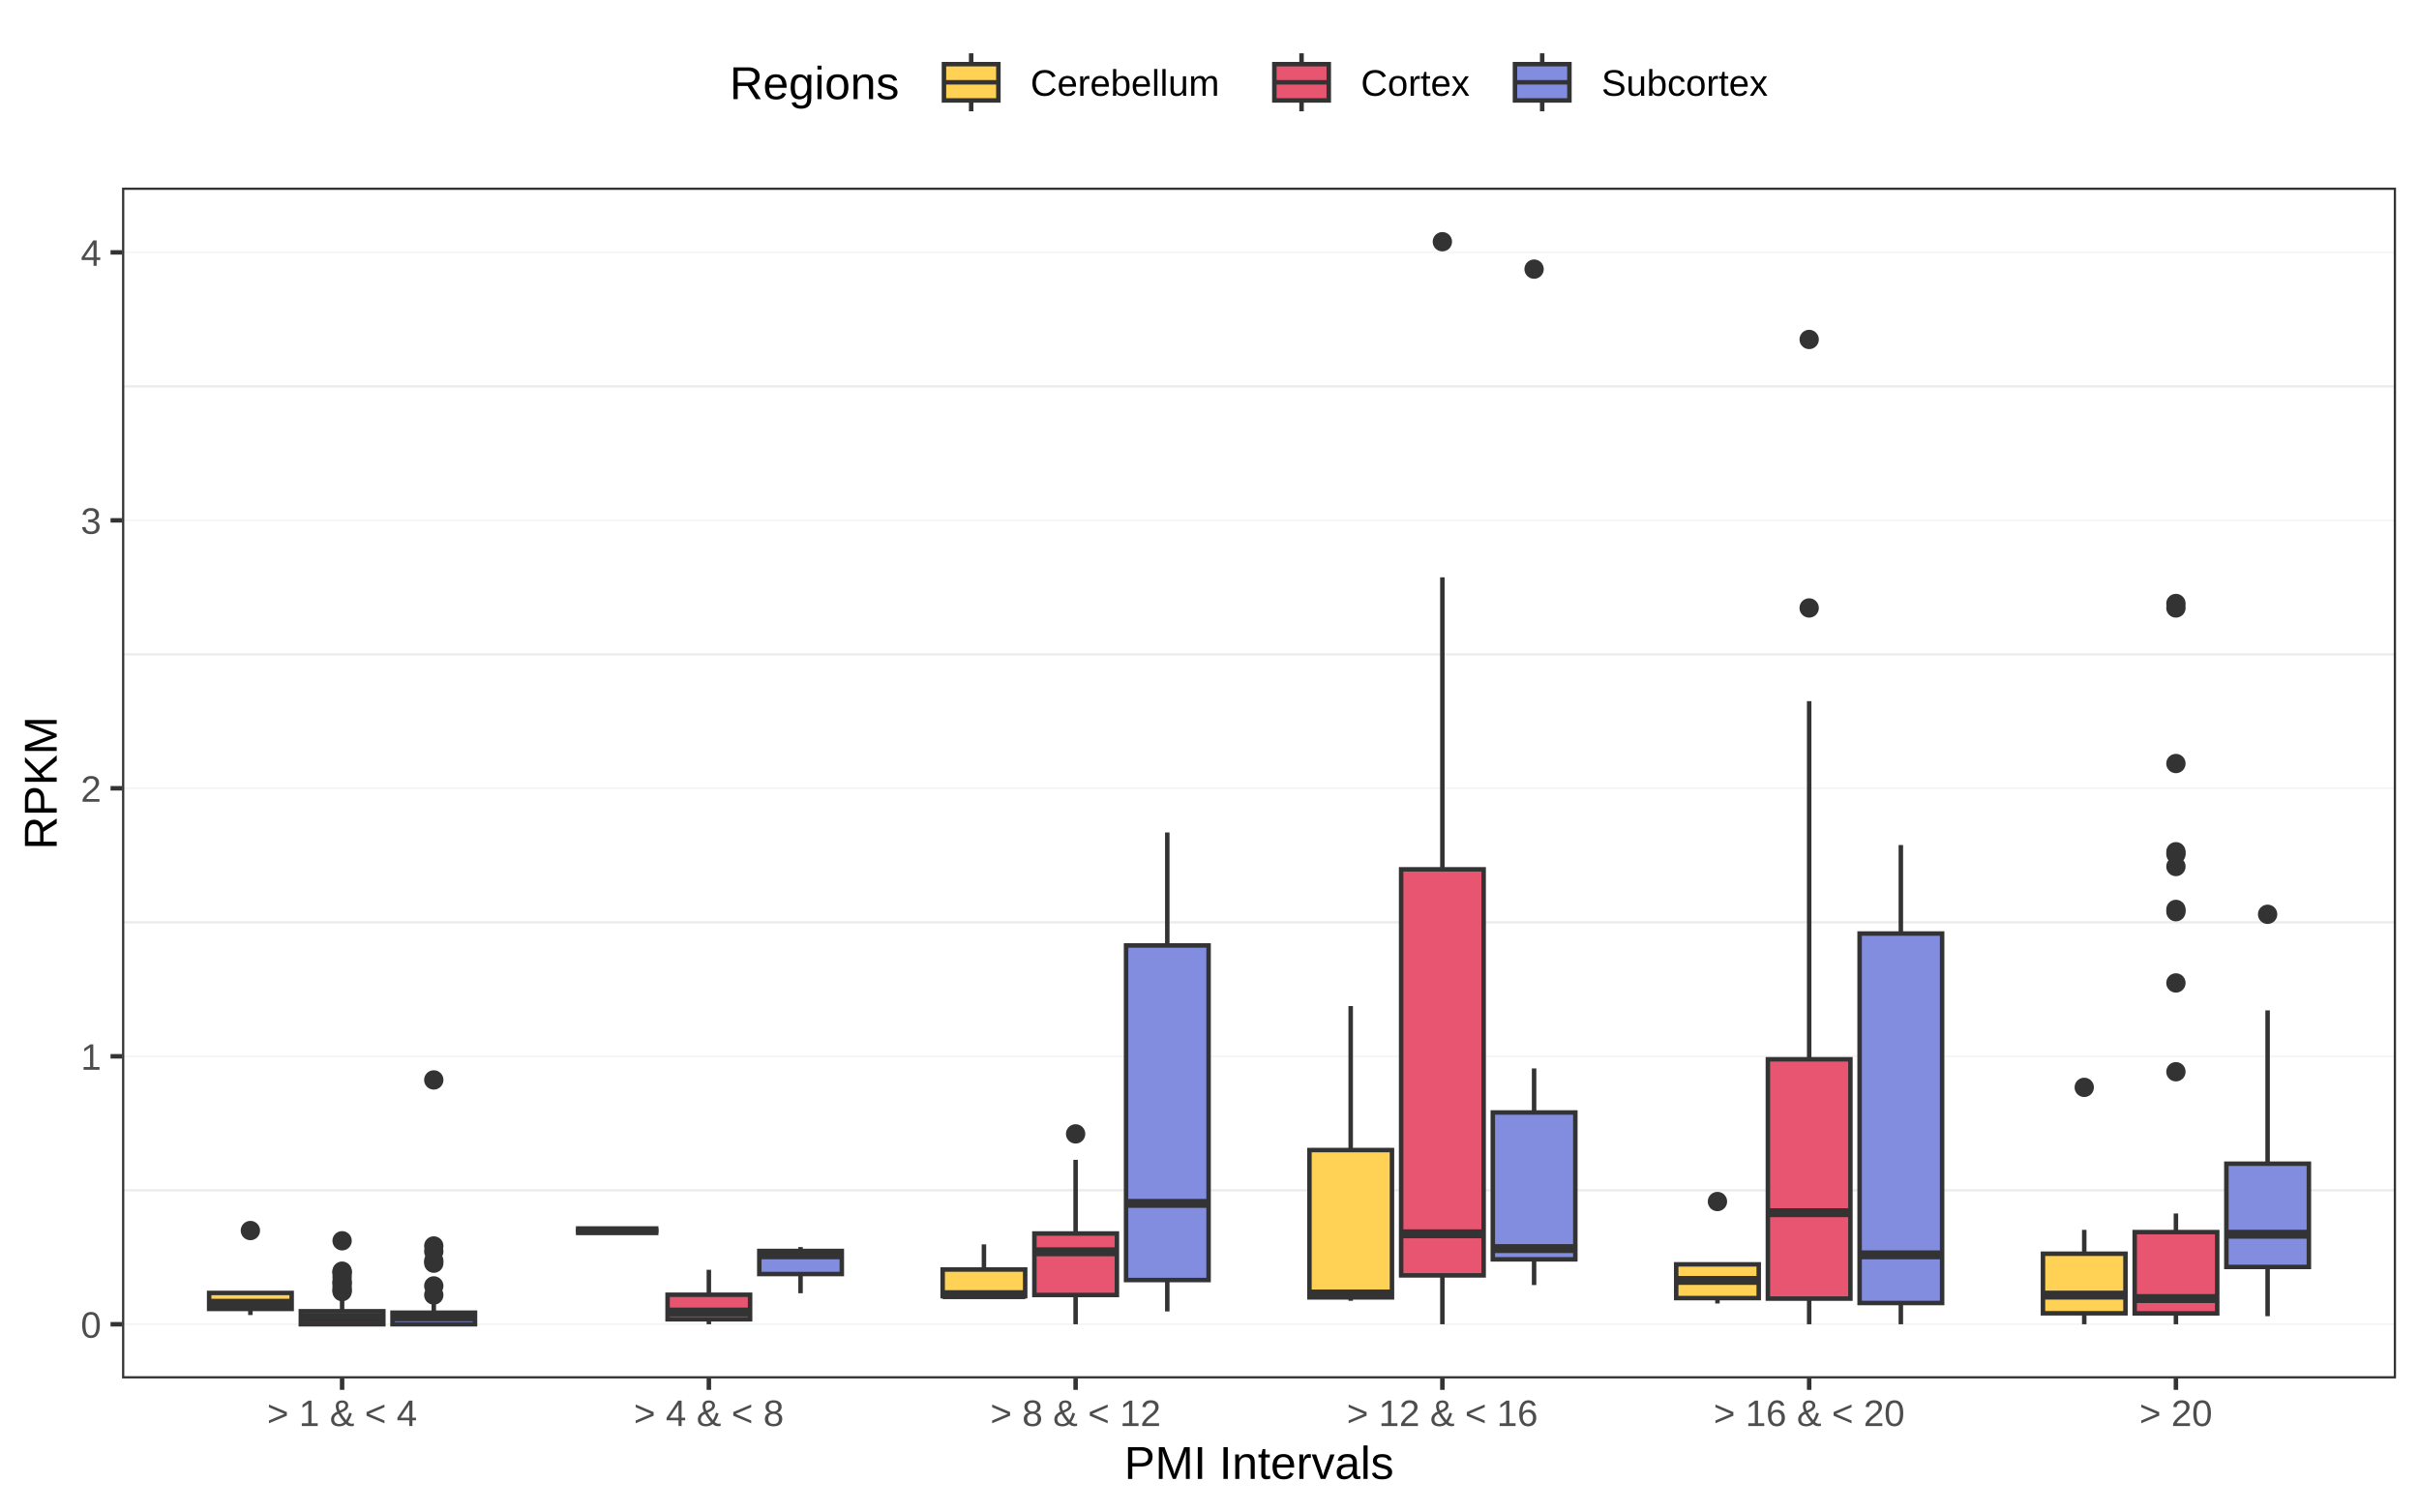
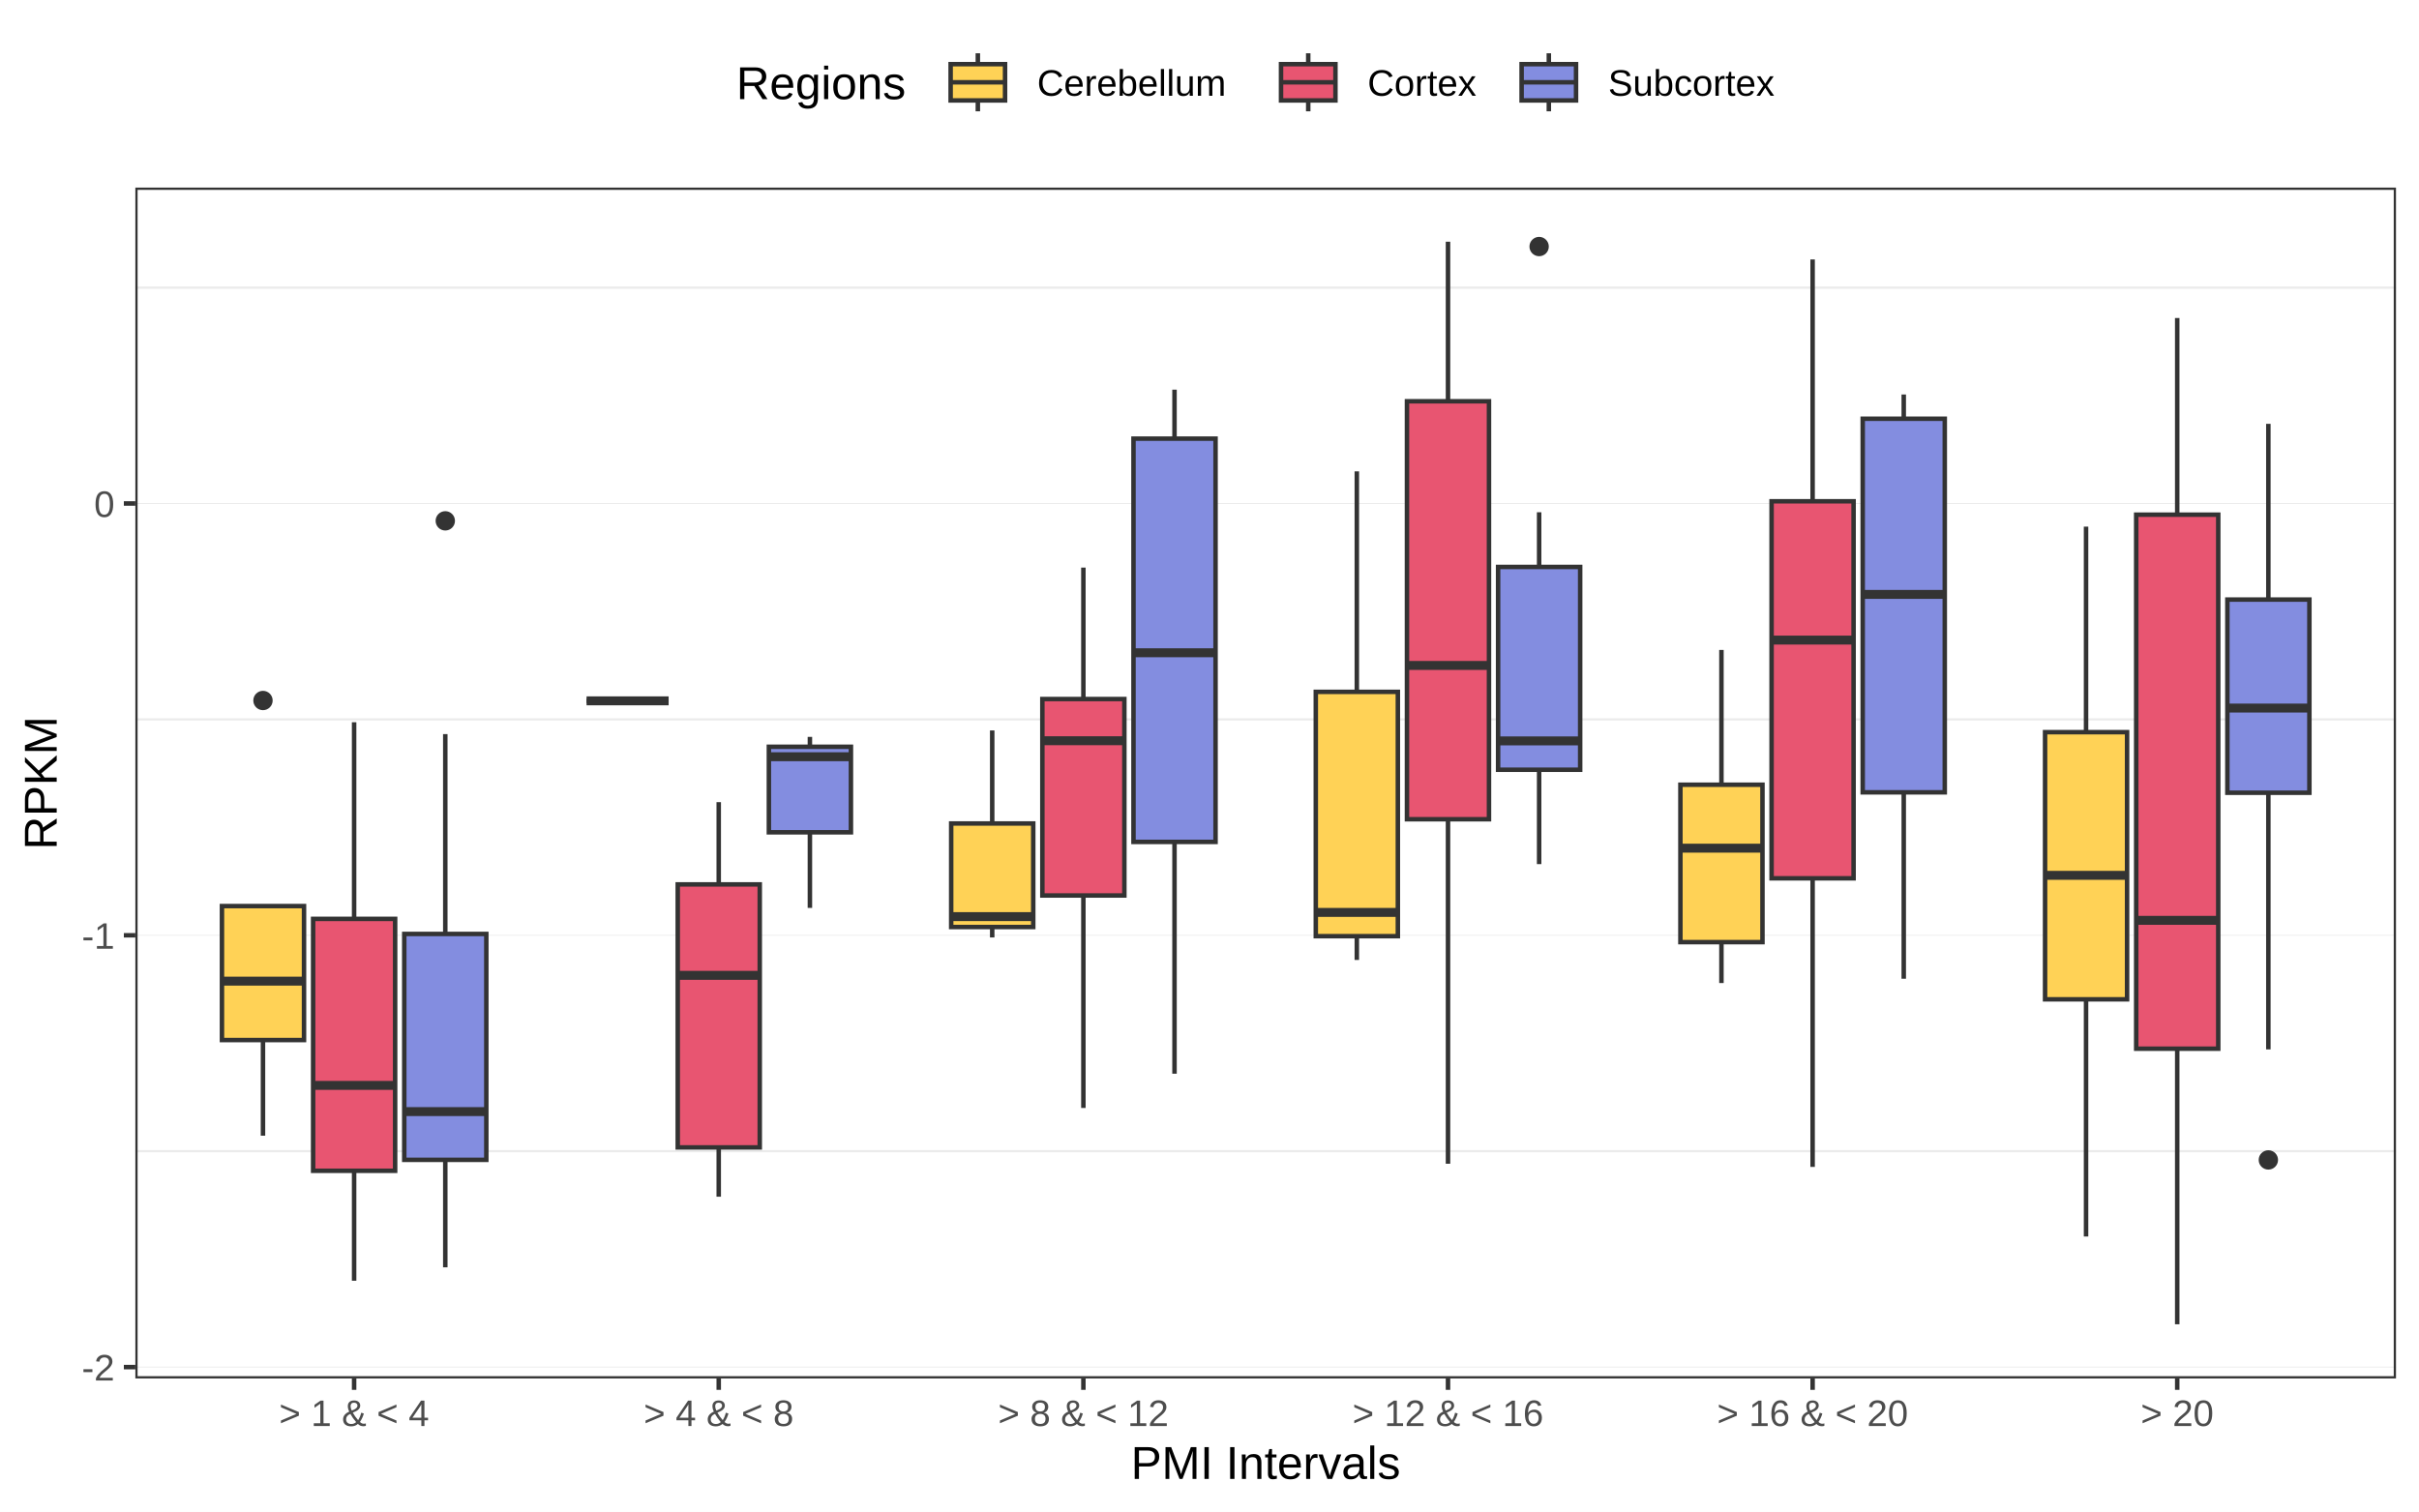
<svg xmlns="http://www.w3.org/2000/svg" class="svglite" width="576.00pt" height="360.00pt" viewBox="0 0 576.00 360.00">
  <defs>
    <style type="text/css">
    .svglite line, .svglite polyline, .svglite polygon, .svglite path, .svglite rect, .svglite circle {
      fill: none;
      stroke: #000000;
      stroke-linecap: round;
      stroke-linejoin: round;
      stroke-miterlimit: 10.00;
    }
    .svglite text {
      white-space: pre;
    }
  </style>
  </defs>
  <rect width="100%" height="100%" style="stroke: none; fill: #FFFFFF;" />
  <defs>
    <clipPath id="cpMC4wMHw1NzYuMDB8MC4wMHwzNjAuMDA=">
      <rect x="0.00" y="0.00" width="576.00" height="360.00" />
    </clipPath>
  </defs>
  <g clip-path="url(#cpMC4wMHw1NzYuMDB8MC4wMHwzNjAuMDA=)">
    <rect x="0.00" y="0.00" width="576.00" height="360.00" style="stroke-width: 1.07; stroke: #FFFFFF; fill: #FFFFFF;" />
  </g>
  <defs>
-     <clipPath id="cpMjkuMDZ8NTcwLjUyfDQ0LjY4fDMyOC4yOQ==">
-       <rect x="29.06" y="44.68" width="541.47" height="283.62" />
+     <clipPath id="cpMzIuMjN8NTcwLjUyfDQ0LjY4fDMyOC4yOQ==">
+       <rect x="32.23" y="44.68" width="538.29" height="283.62" />
    </clipPath>
  </defs>
-   <g clip-path="url(#cpMjkuMDZ8NTcwLjUyfDQ0LjY4fDMyOC4yOQ==)">
-     <rect x="29.06" y="44.68" width="541.47" height="283.62" style="stroke-width: 1.07; stroke: none; fill: #FFFFFF;" />
-     <polyline points="29.06,283.49 570.52,283.49 " style="stroke-width: 0.53; stroke: #EBEBEB; stroke-linecap: butt;" />
-     <polyline points="29.06,219.67 570.52,219.67 " style="stroke-width: 0.53; stroke: #EBEBEB; stroke-linecap: butt;" />
-     <polyline points="29.06,155.84 570.52,155.84 " style="stroke-width: 0.53; stroke: #EBEBEB; stroke-linecap: butt;" />
-     <polyline points="29.06,92.02 570.52,92.02 " style="stroke-width: 0.53; stroke: #EBEBEB; stroke-linecap: butt;" />
-     <polyline points="29.06,315.40 570.52,315.40 " style="stroke-width: 0.21; stroke: #EBEBEB; stroke-linecap: butt;" />
-     <polyline points="29.06,251.58 570.52,251.58 " style="stroke-width: 0.21; stroke: #EBEBEB; stroke-linecap: butt;" />
-     <polyline points="29.06,187.75 570.52,187.75 " style="stroke-width: 0.21; stroke: #EBEBEB; stroke-linecap: butt;" />
-     <polyline points="29.06,123.93 570.52,123.93 " style="stroke-width: 0.21; stroke: #EBEBEB; stroke-linecap: butt;" />
-     <polyline points="29.06,60.11 570.52,60.11 " style="stroke-width: 0.21; stroke: #EBEBEB; stroke-linecap: butt;" />
-     <circle cx="59.62" cy="293.08" r="1.95" style="stroke-width: 0.71; stroke: #333333; fill: #333333;" />
-     <line x1="59.62" y1="307.94" x2="59.62" y2="307.94" style="stroke-width: 1.07; stroke: #333333; stroke-linecap: butt;" />
-     <line x1="59.62" y1="311.75" x2="59.62" y2="313.21" style="stroke-width: 1.07; stroke: #333333; stroke-linecap: butt;" />
-     <polygon points="49.80,307.94 49.80,311.75 69.45,311.75 69.45,307.94 49.80,307.94 " style="stroke-width: 1.07; stroke: #333333; stroke-linecap: butt; stroke-linejoin: miter; fill: #FFD256;" />
-     <line x1="49.80" y1="310.40" x2="69.45" y2="310.40" style="stroke-width: 2.13; stroke: #333333; stroke-linecap: butt; stroke-linejoin: miter;" />
-     <circle cx="81.46" cy="304.22" r="1.95" style="stroke-width: 0.71; stroke: #333333; fill: #333333;" />
-     <circle cx="81.46" cy="303.34" r="1.95" style="stroke-width: 0.71; stroke: #333333; fill: #333333;" />
-     <circle cx="81.46" cy="305.30" r="1.95" style="stroke-width: 0.71; stroke: #333333; fill: #333333;" />
-     <circle cx="81.46" cy="295.52" r="1.95" style="stroke-width: 0.71; stroke: #333333; fill: #333333;" />
-     <circle cx="81.46" cy="306.84" r="1.95" style="stroke-width: 0.71; stroke: #333333; fill: #333333;" />
-     <circle cx="81.46" cy="307.35" r="1.95" style="stroke-width: 0.71; stroke: #333333; fill: #333333;" />
-     <circle cx="81.46" cy="302.91" r="1.95" style="stroke-width: 0.71; stroke: #333333; fill: #333333;" />
-     <circle cx="81.46" cy="305.42" r="1.95" style="stroke-width: 0.71; stroke: #333333; fill: #333333;" />
-     <circle cx="81.46" cy="307.63" r="1.95" style="stroke-width: 0.71; stroke: #333333; fill: #333333;" />
-     <circle cx="81.46" cy="306.06" r="1.95" style="stroke-width: 0.71; stroke: #333333; fill: #333333;" />
-     <circle cx="81.46" cy="302.76" r="1.95" style="stroke-width: 0.71; stroke: #333333; fill: #333333;" />
-     <line x1="81.46" y1="312.30" x2="81.46" y2="307.88" style="stroke-width: 1.07; stroke: #333333; stroke-linecap: butt;" />
-     <line x1="81.46" y1="315.40" x2="81.46" y2="315.40" style="stroke-width: 1.07; stroke: #333333; stroke-linecap: butt;" />
-     <polygon points="71.63,312.30 71.63,315.40 91.28,315.40 91.28,312.30 71.63,312.30 " style="stroke-width: 1.07; stroke: #333333; stroke-linecap: butt; stroke-linejoin: miter; fill: #E85571;" />
-     <line x1="71.63" y1="313.87" x2="91.28" y2="313.87" style="stroke-width: 2.13; stroke: #333333; stroke-linecap: butt; stroke-linejoin: miter;" />
-     <circle cx="103.29" cy="300.85" r="1.95" style="stroke-width: 0.71; stroke: #333333; fill: #333333;" />
-     <circle cx="103.29" cy="257.21" r="1.95" style="stroke-width: 0.71; stroke: #333333; fill: #333333;" />
-     <circle cx="103.29" cy="308.44" r="1.95" style="stroke-width: 0.71; stroke: #333333; fill: #333333;" />
-     <circle cx="103.29" cy="298.06" r="1.95" style="stroke-width: 0.71; stroke: #333333; fill: #333333;" />
-     <circle cx="103.29" cy="296.75" r="1.95" style="stroke-width: 0.71; stroke: #333333; fill: #333333;" />
-     <circle cx="103.29" cy="306.27" r="1.95" style="stroke-width: 0.71; stroke: #333333; fill: #333333;" />
-     <circle cx="103.29" cy="300.28" r="1.95" style="stroke-width: 0.71; stroke: #333333; fill: #333333;" />
-     <line x1="103.29" y1="312.64" x2="103.29" y2="309.15" style="stroke-width: 1.07; stroke: #333333; stroke-linecap: butt;" />
-     <line x1="103.29" y1="315.40" x2="103.29" y2="315.40" style="stroke-width: 1.07; stroke: #333333; stroke-linecap: butt;" />
-     <polygon points="93.46,312.64 93.46,315.40 113.11,315.40 113.11,312.64 93.46,312.64 " style="stroke-width: 1.07; stroke: #333333; stroke-linecap: butt; stroke-linejoin: miter; fill: #838DE0;" />
-     <line x1="93.46" y1="313.63" x2="113.11" y2="313.63" style="stroke-width: 2.13; stroke: #333333; stroke-linecap: butt; stroke-linejoin: miter;" />
-     <line x1="146.96" y1="293.12" x2="146.96" y2="293.12" style="stroke-width: 1.07; stroke: #333333; stroke-linecap: butt;" />
-     <line x1="146.96" y1="293.12" x2="146.96" y2="293.12" style="stroke-width: 1.07; stroke: #333333; stroke-linecap: butt;" />
-     <polygon points="137.13,293.12 137.13,293.12 156.78,293.12 156.78,293.12 137.13,293.12 " style="stroke-width: 1.07; stroke: #333333; stroke-linecap: butt; stroke-linejoin: miter; fill: #FFD256;" />
-     <line x1="137.13" y1="293.12" x2="156.78" y2="293.12" style="stroke-width: 2.13; stroke: #333333; stroke-linecap: butt; stroke-linejoin: miter;" />
-     <line x1="168.79" y1="308.37" x2="168.79" y2="302.42" style="stroke-width: 1.07; stroke: #333333; stroke-linecap: butt;" />
-     <line x1="168.79" y1="314.22" x2="168.79" y2="315.40" style="stroke-width: 1.07; stroke: #333333; stroke-linecap: butt;" />
-     <polygon points="158.96,308.37 158.96,314.22 178.61,314.22 178.61,308.37 158.96,308.37 " style="stroke-width: 1.07; stroke: #333333; stroke-linecap: butt; stroke-linejoin: miter; fill: #E85571;" />
-     <line x1="158.96" y1="312.49" x2="178.61" y2="312.49" style="stroke-width: 2.13; stroke: #333333; stroke-linecap: butt; stroke-linejoin: miter;" />
-     <line x1="190.62" y1="297.94" x2="190.62" y2="297.02" style="stroke-width: 1.07; stroke: #333333; stroke-linecap: butt;" />
-     <line x1="190.62" y1="303.44" x2="190.62" y2="308.02" style="stroke-width: 1.07; stroke: #333333; stroke-linecap: butt;" />
-     <polygon points="180.80,297.94 180.80,303.44 200.45,303.44 200.45,297.94 180.80,297.94 " style="stroke-width: 1.07; stroke: #333333; stroke-linecap: butt; stroke-linejoin: miter; fill: #838DE0;" />
-     <line x1="180.80" y1="298.86" x2="200.45" y2="298.86" style="stroke-width: 2.13; stroke: #333333; stroke-linecap: butt; stroke-linejoin: miter;" />
-     <line x1="234.29" y1="302.36" x2="234.29" y2="296.37" style="stroke-width: 1.07; stroke: #333333; stroke-linecap: butt;" />
-     <line x1="234.29" y1="308.72" x2="234.29" y2="309.09" style="stroke-width: 1.07; stroke: #333333; stroke-linecap: butt;" />
-     <polygon points="224.46,302.36 224.46,308.72 244.11,308.72 244.11,302.36 224.46,302.36 " style="stroke-width: 1.07; stroke: #333333; stroke-linecap: butt; stroke-linejoin: miter; fill: #FFD256;" />
-     <line x1="224.46" y1="308.35" x2="244.11" y2="308.35" style="stroke-width: 2.13; stroke: #333333; stroke-linecap: butt; stroke-linejoin: miter;" />
-     <circle cx="256.12" cy="270.06" r="1.95" style="stroke-width: 0.71; stroke: #333333; fill: #333333;" />
-     <line x1="256.12" y1="293.78" x2="256.12" y2="276.23" style="stroke-width: 1.07; stroke: #333333; stroke-linecap: butt;" />
-     <line x1="256.12" y1="308.43" x2="256.12" y2="315.40" style="stroke-width: 1.07; stroke: #333333; stroke-linecap: butt;" />
-     <polygon points="246.30,293.78 246.30,308.43 265.95,308.43 265.95,293.78 246.30,293.78 " style="stroke-width: 1.07; stroke: #333333; stroke-linecap: butt; stroke-linejoin: miter; fill: #E85571;" />
-     <line x1="246.30" y1="298.14" x2="265.95" y2="298.14" style="stroke-width: 2.13; stroke: #333333; stroke-linecap: butt; stroke-linejoin: miter;" />
-     <line x1="277.95" y1="225.18" x2="277.95" y2="198.26" style="stroke-width: 1.07; stroke: #333333; stroke-linecap: butt;" />
-     <line x1="277.95" y1="304.87" x2="277.95" y2="312.35" style="stroke-width: 1.07; stroke: #333333; stroke-linecap: butt;" />
-     <polygon points="268.13,225.18 268.13,304.87 287.78,304.87 287.78,225.18 268.13,225.18 " style="stroke-width: 1.07; stroke: #333333; stroke-linecap: butt; stroke-linejoin: miter; fill: #838DE0;" />
-     <line x1="268.13" y1="286.61" x2="287.78" y2="286.61" style="stroke-width: 2.13; stroke: #333333; stroke-linecap: butt; stroke-linejoin: miter;" />
-     <line x1="321.62" y1="273.91" x2="321.62" y2="239.62" style="stroke-width: 1.07; stroke: #333333; stroke-linecap: butt;" />
-     <line x1="321.62" y1="309.00" x2="321.62" y2="309.81" style="stroke-width: 1.07; stroke: #333333; stroke-linecap: butt;" />
-     <polygon points="311.80,273.91 311.80,309.00 331.45,309.00 331.45,273.91 311.80,273.91 " style="stroke-width: 1.07; stroke: #333333; stroke-linecap: butt; stroke-linejoin: miter; fill: #FFD256;" />
-     <line x1="311.80" y1="308.19" x2="331.45" y2="308.19" style="stroke-width: 2.13; stroke: #333333; stroke-linecap: butt; stroke-linejoin: miter;" />
-     <circle cx="343.45" cy="57.57" r="1.95" style="stroke-width: 0.71; stroke: #333333; fill: #333333;" />
-     <line x1="343.45" y1="207.05" x2="343.45" y2="137.51" style="stroke-width: 1.07; stroke: #333333; stroke-linecap: butt;" />
-     <line x1="343.45" y1="303.76" x2="343.45" y2="315.40" style="stroke-width: 1.07; stroke: #333333; stroke-linecap: butt;" />
-     <polygon points="333.63,207.05 333.63,303.76 353.28,303.76 353.28,207.05 333.63,207.05 " style="stroke-width: 1.07; stroke: #333333; stroke-linecap: butt; stroke-linejoin: miter; fill: #E85571;" />
-     <line x1="333.63" y1="293.86" x2="353.28" y2="293.86" style="stroke-width: 2.13; stroke: #333333; stroke-linecap: butt; stroke-linejoin: miter;" />
-     <circle cx="365.29" cy="64.10" r="1.95" style="stroke-width: 0.71; stroke: #333333; fill: #333333;" />
-     <line x1="365.29" y1="264.96" x2="365.29" y2="254.47" style="stroke-width: 1.07; stroke: #333333; stroke-linecap: butt;" />
-     <line x1="365.29" y1="299.94" x2="365.29" y2="306.07" style="stroke-width: 1.07; stroke: #333333; stroke-linecap: butt;" />
-     <polygon points="355.46,264.96 355.46,299.94 375.11,299.94 375.11,264.96 355.46,264.96 " style="stroke-width: 1.07; stroke: #333333; stroke-linecap: butt; stroke-linejoin: miter; fill: #838DE0;" />
-     <line x1="355.46" y1="297.38" x2="375.11" y2="297.38" style="stroke-width: 2.13; stroke: #333333; stroke-linecap: butt; stroke-linejoin: miter;" />
-     <circle cx="408.95" cy="286.17" r="1.95" style="stroke-width: 0.71; stroke: #333333; fill: #333333;" />
-     <line x1="408.95" y1="301.13" x2="408.95" y2="300.67" style="stroke-width: 1.07; stroke: #333333; stroke-linecap: butt;" />
-     <line x1="408.95" y1="309.17" x2="408.95" y2="310.46" style="stroke-width: 1.07; stroke: #333333; stroke-linecap: butt;" />
-     <polygon points="399.13,301.13 399.13,309.17 418.78,309.17 418.78,301.13 399.13,301.13 " style="stroke-width: 1.07; stroke: #333333; stroke-linecap: butt; stroke-linejoin: miter; fill: #FFD256;" />
-     <line x1="399.13" y1="304.96" x2="418.78" y2="304.96" style="stroke-width: 2.13; stroke: #333333; stroke-linecap: butt; stroke-linejoin: miter;" />
-     <circle cx="430.79" cy="80.85" r="1.95" style="stroke-width: 0.71; stroke: #333333; fill: #333333;" />
-     <circle cx="430.79" cy="144.80" r="1.95" style="stroke-width: 0.71; stroke: #333333; fill: #333333;" />
-     <line x1="430.79" y1="252.29" x2="430.79" y2="167.00" style="stroke-width: 1.07; stroke: #333333; stroke-linecap: butt;" />
-     <line x1="430.79" y1="309.29" x2="430.79" y2="315.40" style="stroke-width: 1.07; stroke: #333333; stroke-linecap: butt;" />
-     <polygon points="420.96,252.29 420.96,309.29 440.61,309.29 440.61,252.29 420.96,252.29 " style="stroke-width: 1.07; stroke: #333333; stroke-linecap: butt; stroke-linejoin: miter; fill: #E85571;" />
-     <line x1="420.96" y1="288.83" x2="440.61" y2="288.83" style="stroke-width: 2.13; stroke: #333333; stroke-linecap: butt; stroke-linejoin: miter;" />
-     <line x1="452.62" y1="222.34" x2="452.62" y2="201.26" style="stroke-width: 1.07; stroke: #333333; stroke-linecap: butt;" />
-     <line x1="452.62" y1="310.34" x2="452.62" y2="315.40" style="stroke-width: 1.07; stroke: #333333; stroke-linecap: butt;" />
-     <polygon points="442.80,222.34 442.80,310.34 462.45,310.34 462.45,222.34 442.80,222.34 " style="stroke-width: 1.07; stroke: #333333; stroke-linecap: butt; stroke-linejoin: miter; fill: #838DE0;" />
-     <line x1="442.80" y1="298.87" x2="462.45" y2="298.87" style="stroke-width: 2.13; stroke: #333333; stroke-linecap: butt; stroke-linejoin: miter;" />
-     <circle cx="496.29" cy="258.98" r="1.95" style="stroke-width: 0.71; stroke: #333333; fill: #333333;" />
-     <line x1="496.29" y1="298.60" x2="496.29" y2="292.92" style="stroke-width: 1.07; stroke: #333333; stroke-linecap: butt;" />
-     <line x1="496.29" y1="312.79" x2="496.29" y2="315.40" style="stroke-width: 1.07; stroke: #333333; stroke-linecap: butt;" />
-     <polygon points="486.46,298.60 486.46,312.79 506.11,312.79 506.11,298.60 486.46,298.60 " style="stroke-width: 1.07; stroke: #333333; stroke-linecap: butt; stroke-linejoin: miter; fill: #FFD256;" />
-     <line x1="486.46" y1="308.46" x2="506.11" y2="308.46" style="stroke-width: 2.13; stroke: #333333; stroke-linecap: butt; stroke-linejoin: miter;" />
-     <circle cx="518.12" cy="144.80" r="1.95" style="stroke-width: 0.71; stroke: #333333; fill: #333333;" />
-     <circle cx="518.12" cy="181.85" r="1.95" style="stroke-width: 0.71; stroke: #333333; fill: #333333;" />
-     <circle cx="518.12" cy="143.74" r="1.95" style="stroke-width: 0.71; stroke: #333333; fill: #333333;" />
-     <circle cx="518.12" cy="216.60" r="1.95" style="stroke-width: 0.71; stroke: #333333; fill: #333333;" />
-     <circle cx="518.12" cy="203.43" r="1.95" style="stroke-width: 0.71; stroke: #333333; fill: #333333;" />
-     <circle cx="518.12" cy="217.14" r="1.95" style="stroke-width: 0.71; stroke: #333333; fill: #333333;" />
-     <circle cx="518.12" cy="206.38" r="1.95" style="stroke-width: 0.71; stroke: #333333; fill: #333333;" />
-     <circle cx="518.12" cy="234.11" r="1.95" style="stroke-width: 0.71; stroke: #333333; fill: #333333;" />
-     <circle cx="518.12" cy="202.86" r="1.95" style="stroke-width: 0.71; stroke: #333333; fill: #333333;" />
-     <circle cx="518.12" cy="255.26" r="1.95" style="stroke-width: 0.71; stroke: #333333; fill: #333333;" />
-     <line x1="518.12" y1="293.45" x2="518.12" y2="289.02" style="stroke-width: 1.07; stroke: #333333; stroke-linecap: butt;" />
-     <line x1="518.12" y1="312.81" x2="518.12" y2="315.40" style="stroke-width: 1.07; stroke: #333333; stroke-linecap: butt;" />
-     <polygon points="508.30,293.45 508.30,312.81 527.95,312.81 527.95,293.45 508.30,293.45 " style="stroke-width: 1.07; stroke: #333333; stroke-linecap: butt; stroke-linejoin: miter; fill: #E85571;" />
-     <line x1="508.30" y1="309.28" x2="527.95" y2="309.28" style="stroke-width: 2.13; stroke: #333333; stroke-linecap: butt; stroke-linejoin: miter;" />
-     <circle cx="539.95" cy="217.76" r="1.95" style="stroke-width: 0.71; stroke: #333333; fill: #333333;" />
-     <line x1="539.95" y1="277.16" x2="539.95" y2="240.64" style="stroke-width: 1.07; stroke: #333333; stroke-linecap: butt;" />
-     <line x1="539.95" y1="301.75" x2="539.95" y2="313.48" style="stroke-width: 1.07; stroke: #333333; stroke-linecap: butt;" />
-     <polygon points="530.13,277.16 530.13,301.75 549.78,301.75 549.78,277.16 530.13,277.16 " style="stroke-width: 1.07; stroke: #333333; stroke-linecap: butt; stroke-linejoin: miter; fill: #838DE0;" />
-     <line x1="530.13" y1="293.96" x2="549.78" y2="293.96" style="stroke-width: 2.13; stroke: #333333; stroke-linecap: butt; stroke-linejoin: miter;" />
-     <rect x="29.06" y="44.68" width="541.47" height="283.62" style="stroke-width: 1.07; stroke: #333333;" />
+   <g clip-path="url(#cpMzIuMjN8NTcwLjUyfDQ0LjY4fDMyOC4yOQ==)">
+     <rect x="32.23" y="44.68" width="538.29" height="283.62" style="stroke-width: 1.07; stroke: none; fill: #FFFFFF;" />
+     <polyline points="32.23,274.18 570.52,274.18 " style="stroke-width: 0.53; stroke: #EBEBEB; stroke-linecap: butt;" />
+     <polyline points="32.23,171.34 570.52,171.34 " style="stroke-width: 0.53; stroke: #EBEBEB; stroke-linecap: butt;" />
+     <polyline points="32.23,68.51 570.52,68.51 " style="stroke-width: 0.53; stroke: #EBEBEB; stroke-linecap: butt;" />
+     <polyline points="32.23,325.60 570.52,325.60 " style="stroke-width: 0.21; stroke: #EBEBEB; stroke-linecap: butt;" />
+     <polyline points="32.23,222.76 570.52,222.76 " style="stroke-width: 0.21; stroke: #EBEBEB; stroke-linecap: butt;" />
+     <polyline points="32.23,119.92 570.52,119.92 " style="stroke-width: 0.21; stroke: #EBEBEB; stroke-linecap: butt;" />
+     <circle cx="62.62" cy="166.84" r="1.95" style="stroke-width: 0.71; stroke: #333333; fill: #333333;" />
+     <line x1="62.62" y1="215.80" x2="62.62" y2="215.80" style="stroke-width: 1.07; stroke: #333333; stroke-linecap: butt;" />
+     <line x1="62.62" y1="247.71" x2="62.62" y2="270.49" style="stroke-width: 1.07; stroke: #333333; stroke-linecap: butt;" />
+     <polygon points="52.85,215.80 52.85,247.71 72.39,247.71 72.39,215.80 52.85,215.80 " style="stroke-width: 1.07; stroke: #333333; stroke-linecap: butt; stroke-linejoin: miter; fill: #FFD256;" />
+     <line x1="52.85" y1="233.68" x2="72.39" y2="233.68" style="stroke-width: 2.13; stroke: #333333; stroke-linecap: butt; stroke-linejoin: miter;" />
+     <line x1="84.32" y1="218.85" x2="84.32" y2="172.01" style="stroke-width: 1.07; stroke: #333333; stroke-linecap: butt;" />
+     <line x1="84.32" y1="278.85" x2="84.32" y2="305.03" style="stroke-width: 1.07; stroke: #333333; stroke-linecap: butt;" />
+     <polygon points="74.56,218.85 74.56,278.85 94.09,278.85 94.09,218.85 74.56,218.85 " style="stroke-width: 1.07; stroke: #333333; stroke-linecap: butt; stroke-linejoin: miter; fill: #E85571;" />
+     <line x1="74.56" y1="258.51" x2="94.09" y2="258.51" style="stroke-width: 2.13; stroke: #333333; stroke-linecap: butt; stroke-linejoin: miter;" />
+     <circle cx="106.03" cy="124.05" r="1.95" style="stroke-width: 0.71; stroke: #333333; fill: #333333;" />
+     <line x1="106.03" y1="222.44" x2="106.03" y2="174.85" style="stroke-width: 1.07; stroke: #333333; stroke-linecap: butt;" />
+     <line x1="106.03" y1="276.24" x2="106.03" y2="301.84" style="stroke-width: 1.07; stroke: #333333; stroke-linecap: butt;" />
+     <polygon points="96.26,222.44 96.26,276.24 115.80,276.24 115.80,222.44 96.26,222.44 " style="stroke-width: 1.07; stroke: #333333; stroke-linecap: butt; stroke-linejoin: miter; fill: #838DE0;" />
+     <line x1="96.26" y1="264.75" x2="115.80" y2="264.75" style="stroke-width: 2.13; stroke: #333333; stroke-linecap: butt; stroke-linejoin: miter;" />
+     <line x1="149.44" y1="166.92" x2="149.44" y2="166.92" style="stroke-width: 1.07; stroke: #333333; stroke-linecap: butt;" />
+     <line x1="149.44" y1="166.92" x2="149.44" y2="166.92" style="stroke-width: 1.07; stroke: #333333; stroke-linecap: butt;" />
+     <polygon points="139.67,166.92 139.67,166.92 159.21,166.92 159.21,166.92 139.67,166.92 " style="stroke-width: 1.07; stroke: #333333; stroke-linecap: butt; stroke-linejoin: miter; fill: #FFD256;" />
+     <line x1="139.67" y1="166.92" x2="159.21" y2="166.92" style="stroke-width: 2.13; stroke: #333333; stroke-linecap: butt; stroke-linejoin: miter;" />
+     <line x1="171.14" y1="210.64" x2="171.14" y2="191.04" style="stroke-width: 1.07; stroke: #333333; stroke-linecap: butt;" />
+     <line x1="171.14" y1="273.28" x2="171.14" y2="285.02" style="stroke-width: 1.07; stroke: #333333; stroke-linecap: butt;" />
+     <polygon points="161.38,210.64 161.38,273.28 180.91,273.28 180.91,210.64 161.38,210.64 " style="stroke-width: 1.07; stroke: #333333; stroke-linecap: butt; stroke-linejoin: miter; fill: #E85571;" />
+     <line x1="161.38" y1="232.30" x2="180.91" y2="232.30" style="stroke-width: 2.13; stroke: #333333; stroke-linecap: butt; stroke-linejoin: miter;" />
+     <line x1="192.85" y1="177.86" x2="192.85" y2="175.50" style="stroke-width: 1.07; stroke: #333333; stroke-linecap: butt;" />
+     <line x1="192.85" y1="198.23" x2="192.85" y2="216.24" style="stroke-width: 1.07; stroke: #333333; stroke-linecap: butt;" />
+     <polygon points="183.08,177.86 183.08,198.23 202.62,198.23 202.62,177.86 183.08,177.86 " style="stroke-width: 1.07; stroke: #333333; stroke-linecap: butt; stroke-linejoin: miter; fill: #838DE0;" />
+     <line x1="183.08" y1="180.23" x2="202.62" y2="180.23" style="stroke-width: 2.13; stroke: #333333; stroke-linecap: butt; stroke-linejoin: miter;" />
+     <line x1="236.26" y1="196.13" x2="236.26" y2="173.96" style="stroke-width: 1.07; stroke: #333333; stroke-linecap: butt;" />
+     <line x1="236.26" y1="220.79" x2="236.26" y2="223.27" style="stroke-width: 1.07; stroke: #333333; stroke-linecap: butt;" />
+     <polygon points="226.49,196.13 226.49,220.79 246.03,220.79 246.03,196.13 226.49,196.13 " style="stroke-width: 1.07; stroke: #333333; stroke-linecap: butt; stroke-linejoin: miter; fill: #FFD256;" />
+     <line x1="226.49" y1="218.31" x2="246.03" y2="218.31" style="stroke-width: 2.13; stroke: #333333; stroke-linecap: butt; stroke-linejoin: miter;" />
+     <line x1="257.97" y1="166.49" x2="257.97" y2="135.19" style="stroke-width: 1.07; stroke: #333333; stroke-linecap: butt;" />
+     <line x1="257.97" y1="213.28" x2="257.97" y2="263.88" style="stroke-width: 1.07; stroke: #333333; stroke-linecap: butt;" />
+     <polygon points="248.20,166.49 248.20,213.28 267.73,213.28 267.73,166.49 248.20,166.49 " style="stroke-width: 1.07; stroke: #333333; stroke-linecap: butt; stroke-linejoin: miter; fill: #E85571;" />
+     <line x1="248.20" y1="176.42" x2="267.73" y2="176.42" style="stroke-width: 2.13; stroke: #333333; stroke-linecap: butt; stroke-linejoin: miter;" />
+     <line x1="279.67" y1="104.47" x2="279.67" y2="92.80" style="stroke-width: 1.07; stroke: #333333; stroke-linecap: butt;" />
+     <line x1="279.67" y1="200.52" x2="279.67" y2="255.73" style="stroke-width: 1.07; stroke: #333333; stroke-linecap: butt;" />
+     <polygon points="269.90,104.47 269.90,200.52 289.44,200.52 289.44,104.47 269.90,104.47 " style="stroke-width: 1.07; stroke: #333333; stroke-linecap: butt; stroke-linejoin: miter; fill: #838DE0;" />
+     <line x1="269.90" y1="155.47" x2="289.44" y2="155.47" style="stroke-width: 2.13; stroke: #333333; stroke-linecap: butt; stroke-linejoin: miter;" />
+     <line x1="323.08" y1="164.78" x2="323.08" y2="112.26" style="stroke-width: 1.07; stroke: #333333; stroke-linecap: butt;" />
+     <line x1="323.08" y1="222.97" x2="323.08" y2="228.64" style="stroke-width: 1.07; stroke: #333333; stroke-linecap: butt;" />
+     <polygon points="313.31,164.78 313.31,222.97 332.85,222.97 332.85,164.78 313.31,164.78 " style="stroke-width: 1.07; stroke: #333333; stroke-linecap: butt; stroke-linejoin: miter; fill: #FFD256;" />
+     <line x1="313.31" y1="217.31" x2="332.85" y2="217.31" style="stroke-width: 2.13; stroke: #333333; stroke-linecap: butt; stroke-linejoin: miter;" />
+     <line x1="344.79" y1="95.57" x2="344.79" y2="57.57" style="stroke-width: 1.07; stroke: #333333; stroke-linecap: butt;" />
+     <line x1="344.79" y1="195.12" x2="344.79" y2="277.17" style="stroke-width: 1.07; stroke: #333333; stroke-linecap: butt;" />
+     <polygon points="335.02,95.57 335.02,195.12 354.55,195.12 354.55,95.57 335.02,95.57 " style="stroke-width: 1.07; stroke: #333333; stroke-linecap: butt; stroke-linejoin: miter; fill: #E85571;" />
+     <line x1="335.02" y1="158.49" x2="354.55" y2="158.49" style="stroke-width: 2.13; stroke: #333333; stroke-linecap: butt; stroke-linejoin: miter;" />
+     <circle cx="366.49" cy="58.72" r="1.95" style="stroke-width: 0.71; stroke: #333333; fill: #333333;" />
+     <line x1="366.49" y1="135.03" x2="366.49" y2="122.00" style="stroke-width: 1.07; stroke: #333333; stroke-linecap: butt;" />
+     <line x1="366.49" y1="183.33" x2="366.49" y2="205.81" style="stroke-width: 1.07; stroke: #333333; stroke-linecap: butt;" />
+     <polygon points="356.72,135.03 356.72,183.33 376.26,183.33 376.26,135.03 356.72,135.03 " style="stroke-width: 1.07; stroke: #333333; stroke-linecap: butt; stroke-linejoin: miter; fill: #838DE0;" />
+     <line x1="356.72" y1="176.46" x2="376.26" y2="176.46" style="stroke-width: 2.13; stroke: #333333; stroke-linecap: butt; stroke-linejoin: miter;" />
+     <line x1="409.90" y1="186.90" x2="409.90" y2="154.80" style="stroke-width: 1.07; stroke: #333333; stroke-linecap: butt;" />
+     <line x1="409.90" y1="224.39" x2="409.90" y2="234.13" style="stroke-width: 1.07; stroke: #333333; stroke-linecap: butt;" />
+     <polygon points="400.13,186.90 400.13,224.39 419.67,224.39 419.67,186.90 400.13,186.90 " style="stroke-width: 1.07; stroke: #333333; stroke-linecap: butt; stroke-linejoin: miter; fill: #FFD256;" />
+     <line x1="400.13" y1="202.01" x2="419.67" y2="202.01" style="stroke-width: 2.13; stroke: #333333; stroke-linecap: butt; stroke-linejoin: miter;" />
+     <line x1="431.61" y1="119.39" x2="431.61" y2="61.80" style="stroke-width: 1.07; stroke: #333333; stroke-linecap: butt;" />
+     <line x1="431.61" y1="209.19" x2="431.61" y2="277.93" style="stroke-width: 1.07; stroke: #333333; stroke-linecap: butt;" />
+     <polygon points="421.84,119.39 421.84,209.19 441.37,209.19 441.37,119.39 421.84,119.39 " style="stroke-width: 1.07; stroke: #333333; stroke-linecap: butt; stroke-linejoin: miter; fill: #E85571;" />
+     <line x1="421.84" y1="152.45" x2="441.37" y2="152.45" style="stroke-width: 2.13; stroke: #333333; stroke-linecap: butt; stroke-linejoin: miter;" />
+     <line x1="453.31" y1="99.73" x2="453.31" y2="93.96" style="stroke-width: 1.07; stroke: #333333; stroke-linecap: butt;" />
+     <line x1="453.31" y1="188.71" x2="453.31" y2="233.11" style="stroke-width: 1.07; stroke: #333333; stroke-linecap: butt;" />
+     <polygon points="443.54,99.73 443.54,188.71 463.08,188.71 463.08,99.73 443.54,99.73 " style="stroke-width: 1.07; stroke: #333333; stroke-linecap: butt; stroke-linejoin: miter; fill: #838DE0;" />
+     <line x1="443.54" y1="141.57" x2="463.08" y2="141.57" style="stroke-width: 2.13; stroke: #333333; stroke-linecap: butt; stroke-linejoin: miter;" />
+     <line x1="496.72" y1="174.38" x2="496.72" y2="125.43" style="stroke-width: 1.07; stroke: #333333; stroke-linecap: butt;" />
+     <line x1="496.72" y1="238.01" x2="496.72" y2="294.50" style="stroke-width: 1.07; stroke: #333333; stroke-linecap: butt;" />
+     <polygon points="486.96,174.38 486.96,238.01 506.49,238.01 506.49,174.38 486.96,174.38 " style="stroke-width: 1.07; stroke: #333333; stroke-linecap: butt; stroke-linejoin: miter; fill: #FFD256;" />
+     <line x1="486.96" y1="208.48" x2="506.49" y2="208.48" style="stroke-width: 2.13; stroke: #333333; stroke-linecap: butt; stroke-linejoin: miter;" />
+     <line x1="518.43" y1="122.58" x2="518.43" y2="75.74" style="stroke-width: 1.07; stroke: #333333; stroke-linecap: butt;" />
+     <line x1="518.43" y1="249.77" x2="518.43" y2="315.40" style="stroke-width: 1.07; stroke: #333333; stroke-linecap: butt;" />
+     <polygon points="508.66,122.58 508.66,249.77 528.20,249.77 528.20,122.58 508.66,122.58 " style="stroke-width: 1.07; stroke: #333333; stroke-linecap: butt; stroke-linejoin: miter; fill: #E85571;" />
+     <line x1="508.66" y1="219.20" x2="528.20" y2="219.20" style="stroke-width: 2.13; stroke: #333333; stroke-linecap: butt; stroke-linejoin: miter;" />
+     <circle cx="540.13" cy="276.26" r="1.95" style="stroke-width: 0.71; stroke: #333333; fill: #333333;" />
+     <line x1="540.13" y1="142.80" x2="540.13" y2="100.94" style="stroke-width: 1.07; stroke: #333333; stroke-linecap: butt;" />
+     <line x1="540.13" y1="188.81" x2="540.13" y2="249.94" style="stroke-width: 1.07; stroke: #333333; stroke-linecap: butt;" />
+     <polygon points="530.37,142.80 530.37,188.81 549.90,188.81 549.90,142.80 530.37,142.80 " style="stroke-width: 1.07; stroke: #333333; stroke-linecap: butt; stroke-linejoin: miter; fill: #838DE0;" />
+     <line x1="530.37" y1="168.64" x2="549.90" y2="168.64" style="stroke-width: 2.13; stroke: #333333; stroke-linecap: butt; stroke-linejoin: miter;" />
+     <rect x="32.23" y="44.68" width="538.29" height="283.62" style="stroke-width: 1.07; stroke: #333333;" />
  </g>
  <g clip-path="url(#cpMC4wMHw1NzYuMDB8MC4wMHwzNjAuMDA=)">
-     <text x="24.12" y="318.61" text-anchor="end" style="font-size: 8.80px;fill: #4D4D4D; font-family: &quot;Arimo&quot;;" textLength="5.59px" lengthAdjust="spacingAndGlyphs">0</text>
-     <text x="24.12" y="254.79" text-anchor="end" style="font-size: 8.80px;fill: #4D4D4D; font-family: &quot;Arimo&quot;;" textLength="5.59px" lengthAdjust="spacingAndGlyphs">1</text>
-     <text x="24.12" y="190.96" text-anchor="end" style="font-size: 8.80px;fill: #4D4D4D; font-family: &quot;Arimo&quot;;" textLength="5.59px" lengthAdjust="spacingAndGlyphs">2</text>
-     <text x="24.12" y="127.14" text-anchor="end" style="font-size: 8.80px;fill: #4D4D4D; font-family: &quot;Arimo&quot;;" textLength="5.59px" lengthAdjust="spacingAndGlyphs">3</text>
-     <text x="24.12" y="63.31" text-anchor="end" style="font-size: 8.80px;fill: #4D4D4D; font-family: &quot;Arimo&quot;;" textLength="5.59px" lengthAdjust="spacingAndGlyphs">4</text>
-     <polyline points="26.32,315.40 29.06,315.40 " style="stroke-width: 1.07; stroke: #333333; stroke-linecap: butt;" />
-     <polyline points="26.32,251.58 29.06,251.58 " style="stroke-width: 1.07; stroke: #333333; stroke-linecap: butt;" />
-     <polyline points="26.32,187.75 29.06,187.75 " style="stroke-width: 1.07; stroke: #333333; stroke-linecap: butt;" />
-     <polyline points="26.32,123.93 29.06,123.93 " style="stroke-width: 1.07; stroke: #333333; stroke-linecap: butt;" />
-     <polyline points="26.32,60.11 29.06,60.11 " style="stroke-width: 1.07; stroke: #333333; stroke-linecap: butt;" />
-     <polyline points="81.46,331.03 81.46,328.29 " style="stroke-width: 1.07; stroke: #333333; stroke-linecap: butt;" />
-     <polyline points="168.79,331.03 168.79,328.29 " style="stroke-width: 1.07; stroke: #333333; stroke-linecap: butt;" />
-     <polyline points="256.12,331.03 256.12,328.29 " style="stroke-width: 1.07; stroke: #333333; stroke-linecap: butt;" />
-     <polyline points="343.45,331.03 343.45,328.29 " style="stroke-width: 1.07; stroke: #333333; stroke-linecap: butt;" />
-     <polyline points="430.79,331.03 430.79,328.29 " style="stroke-width: 1.07; stroke: #333333; stroke-linecap: butt;" />
-     <polyline points="518.12,331.03 518.12,328.29 " style="stroke-width: 1.07; stroke: #333333; stroke-linecap: butt;" />
-     <text x="81.46" y="339.64" text-anchor="middle" style="font-size: 8.80px;fill: #4D4D4D; font-family: &quot;Arimo&quot;;" textLength="43.97px" lengthAdjust="spacingAndGlyphs">&gt; 1 &amp; &lt; 4</text>
-     <text x="168.79" y="339.64" text-anchor="middle" style="font-size: 8.80px;fill: #4D4D4D; font-family: &quot;Arimo&quot;;" textLength="43.97px" lengthAdjust="spacingAndGlyphs">&gt; 4 &amp; &lt; 8</text>
-     <text x="256.12" y="339.64" text-anchor="middle" style="font-size: 8.80px;fill: #4D4D4D; font-family: &quot;Arimo&quot;;" textLength="49.56px" lengthAdjust="spacingAndGlyphs">&gt; 8 &amp; &lt; 12</text>
-     <text x="343.45" y="339.64" text-anchor="middle" style="font-size: 8.80px;fill: #4D4D4D; font-family: &quot;Arimo&quot;;" textLength="55.16px" lengthAdjust="spacingAndGlyphs">&gt; 12 &amp; &lt; 16</text>
-     <text x="430.79" y="339.64" text-anchor="middle" style="font-size: 8.80px;fill: #4D4D4D; font-family: &quot;Arimo&quot;;" textLength="55.16px" lengthAdjust="spacingAndGlyphs">&gt; 16 &amp; &lt; 20</text>
-     <text x="518.12" y="339.64" text-anchor="middle" style="font-size: 8.80px;fill: #4D4D4D; font-family: &quot;Arimo&quot;;" textLength="21.36px" lengthAdjust="spacingAndGlyphs">&gt; 20</text>
-     <text x="299.79" y="352.23" text-anchor="middle" style="font-size: 11.00px; font-family: &quot;Arimo&quot;;" textLength="70.73px" lengthAdjust="spacingAndGlyphs">PMI Intervals</text>
+     <text x="27.30" y="328.80" text-anchor="end" style="font-size: 8.80px;fill: #4D4D4D; font-family: &quot;Arimo&quot;;" textLength="8.77px" lengthAdjust="spacingAndGlyphs">-2</text>
+     <text x="27.30" y="225.97" text-anchor="end" style="font-size: 8.80px;fill: #4D4D4D; font-family: &quot;Arimo&quot;;" textLength="8.77px" lengthAdjust="spacingAndGlyphs">-1</text>
+     <text x="27.30" y="123.13" text-anchor="end" style="font-size: 8.80px;fill: #4D4D4D; font-family: &quot;Arimo&quot;;" textLength="5.59px" lengthAdjust="spacingAndGlyphs">0</text>
+     <polyline points="29.49,325.60 32.23,325.60 " style="stroke-width: 1.07; stroke: #333333; stroke-linecap: butt;" />
+     <polyline points="29.49,222.76 32.23,222.76 " style="stroke-width: 1.07; stroke: #333333; stroke-linecap: butt;" />
+     <polyline points="29.49,119.92 32.23,119.92 " style="stroke-width: 1.07; stroke: #333333; stroke-linecap: butt;" />
+     <polyline points="84.32,331.03 84.32,328.29 " style="stroke-width: 1.07; stroke: #333333; stroke-linecap: butt;" />
+     <polyline points="171.14,331.03 171.14,328.29 " style="stroke-width: 1.07; stroke: #333333; stroke-linecap: butt;" />
+     <polyline points="257.97,331.03 257.97,328.29 " style="stroke-width: 1.07; stroke: #333333; stroke-linecap: butt;" />
+     <polyline points="344.79,331.03 344.79,328.29 " style="stroke-width: 1.07; stroke: #333333; stroke-linecap: butt;" />
+     <polyline points="431.61,331.03 431.61,328.29 " style="stroke-width: 1.07; stroke: #333333; stroke-linecap: butt;" />
+     <polyline points="518.43,331.03 518.43,328.29 " style="stroke-width: 1.07; stroke: #333333; stroke-linecap: butt;" />
+     <text x="84.32" y="339.64" text-anchor="middle" style="font-size: 8.80px;fill: #4D4D4D; font-family: &quot;Arimo&quot;;" textLength="43.97px" lengthAdjust="spacingAndGlyphs">&gt; 1 &amp; &lt; 4</text>
+     <text x="171.14" y="339.64" text-anchor="middle" style="font-size: 8.80px;fill: #4D4D4D; font-family: &quot;Arimo&quot;;" textLength="43.97px" lengthAdjust="spacingAndGlyphs">&gt; 4 &amp; &lt; 8</text>
+     <text x="257.97" y="339.64" text-anchor="middle" style="font-size: 8.80px;fill: #4D4D4D; font-family: &quot;Arimo&quot;;" textLength="49.56px" lengthAdjust="spacingAndGlyphs">&gt; 8 &amp; &lt; 12</text>
+     <text x="344.79" y="339.64" text-anchor="middle" style="font-size: 8.80px;fill: #4D4D4D; font-family: &quot;Arimo&quot;;" textLength="55.16px" lengthAdjust="spacingAndGlyphs">&gt; 12 &amp; &lt; 16</text>
+     <text x="431.61" y="339.64" text-anchor="middle" style="font-size: 8.80px;fill: #4D4D4D; font-family: &quot;Arimo&quot;;" textLength="55.16px" lengthAdjust="spacingAndGlyphs">&gt; 16 &amp; &lt; 20</text>
+     <text x="518.43" y="339.64" text-anchor="middle" style="font-size: 8.80px;fill: #4D4D4D; font-family: &quot;Arimo&quot;;" textLength="21.36px" lengthAdjust="spacingAndGlyphs">&gt; 20</text>
+     <text x="301.38" y="352.23" text-anchor="middle" style="font-size: 11.00px; font-family: &quot;Arimo&quot;;" textLength="70.73px" lengthAdjust="spacingAndGlyphs">PMI Intervals</text>
    <text transform="translate(13.50,186.49) rotate(-90)" text-anchor="middle" style="font-size: 11.00px; font-family: &quot;Arimo&quot;;" textLength="30.98px" lengthAdjust="spacingAndGlyphs">RPKM</text>
-     <rect x="168.26" y="5.48" width="263.06" height="28.24" style="stroke-width: 1.07; stroke: none; fill: #FFFFFF;" />
-     <text x="173.74" y="23.61" style="font-size: 11.00px; font-family: &quot;Arimo&quot;;" textLength="43.39px" lengthAdjust="spacingAndGlyphs">Regions</text>
-     <rect x="222.61" y="10.96" width="17.28" height="17.28" style="stroke-width: 1.07; stroke: none; fill: #FFFFFF;" />
-     <polyline points="231.25,26.51 231.25,23.92 " style="stroke-width: 1.07; stroke: #333333; stroke-linecap: butt; stroke-linejoin: miter;" />
-     <polyline points="231.25,15.28 231.25,12.69 " style="stroke-width: 1.07; stroke: #333333; stroke-linecap: butt; stroke-linejoin: miter;" />
-     <rect x="224.77" y="15.28" width="12.96" height="8.64" style="stroke-width: 1.07; stroke: #333333; stroke-linecap: butt; stroke-linejoin: miter; fill: #FFD256;" />
-     <polyline points="224.77,19.60 237.73,19.60 " style="stroke-width: 1.07; stroke: #333333; stroke-linecap: butt; stroke-linejoin: miter;" />
-     <rect x="301.28" y="10.96" width="17.28" height="17.28" style="stroke-width: 1.07; stroke: none; fill: #FFFFFF;" />
-     <polyline points="309.92,26.51 309.92,23.92 " style="stroke-width: 1.07; stroke: #333333; stroke-linecap: butt; stroke-linejoin: miter;" />
-     <polyline points="309.92,15.28 309.92,12.69 " style="stroke-width: 1.07; stroke: #333333; stroke-linecap: butt; stroke-linejoin: miter;" />
-     <rect x="303.44" y="15.28" width="12.96" height="8.64" style="stroke-width: 1.07; stroke: #333333; stroke-linecap: butt; stroke-linejoin: miter; fill: #E85571;" />
-     <polyline points="303.44,19.60 316.40,19.60 " style="stroke-width: 1.07; stroke: #333333; stroke-linecap: butt; stroke-linejoin: miter;" />
-     <rect x="358.58" y="10.96" width="17.28" height="17.28" style="stroke-width: 1.07; stroke: none; fill: #FFFFFF;" />
-     <polyline points="367.22,26.51 367.22,23.92 " style="stroke-width: 1.07; stroke: #333333; stroke-linecap: butt; stroke-linejoin: miter;" />
-     <polyline points="367.22,15.28 367.22,12.69 " style="stroke-width: 1.07; stroke: #333333; stroke-linecap: butt; stroke-linejoin: miter;" />
-     <rect x="360.74" y="15.28" width="12.96" height="8.64" style="stroke-width: 1.07; stroke: #333333; stroke-linecap: butt; stroke-linejoin: miter; fill: #838DE0;" />
-     <polyline points="360.74,19.60 373.70,19.60 " style="stroke-width: 1.07; stroke: #333333; stroke-linecap: butt; stroke-linejoin: miter;" />
-     <text x="245.37" y="22.81" style="font-size: 8.80px; font-family: &quot;Arimo&quot;;" textLength="50.43px" lengthAdjust="spacingAndGlyphs">Cerebellum</text>
-     <text x="324.04" y="22.81" style="font-size: 8.80px; font-family: &quot;Arimo&quot;;" textLength="29.06px" lengthAdjust="spacingAndGlyphs">Cortex</text>
-     <text x="381.34" y="22.81" style="font-size: 8.80px; font-family: &quot;Arimo&quot;;" textLength="44.50px" lengthAdjust="spacingAndGlyphs">Subcortex</text>
+     <rect x="169.85" y="5.48" width="263.06" height="28.24" style="stroke-width: 1.07; stroke: none; fill: #FFFFFF;" />
+     <text x="175.32" y="23.61" style="font-size: 11.00px; font-family: &quot;Arimo&quot;;" textLength="43.39px" lengthAdjust="spacingAndGlyphs">Regions</text>
+     <rect x="224.20" y="10.96" width="17.28" height="17.28" style="stroke-width: 1.07; stroke: none; fill: #FFFFFF;" />
+     <polyline points="232.84,26.51 232.84,23.92 " style="stroke-width: 1.07; stroke: #333333; stroke-linecap: butt; stroke-linejoin: miter;" />
+     <polyline points="232.84,15.28 232.84,12.69 " style="stroke-width: 1.07; stroke: #333333; stroke-linecap: butt; stroke-linejoin: miter;" />
+     <rect x="226.36" y="15.28" width="12.96" height="8.64" style="stroke-width: 1.07; stroke: #333333; stroke-linecap: butt; stroke-linejoin: miter; fill: #FFD256;" />
+     <polyline points="226.36,19.60 239.32,19.60 " style="stroke-width: 1.07; stroke: #333333; stroke-linecap: butt; stroke-linejoin: miter;" />
+     <rect x="302.87" y="10.96" width="17.28" height="17.28" style="stroke-width: 1.07; stroke: none; fill: #FFFFFF;" />
+     <polyline points="311.51,26.51 311.51,23.92 " style="stroke-width: 1.07; stroke: #333333; stroke-linecap: butt; stroke-linejoin: miter;" />
+     <polyline points="311.51,15.28 311.51,12.69 " style="stroke-width: 1.07; stroke: #333333; stroke-linecap: butt; stroke-linejoin: miter;" />
+     <rect x="305.03" y="15.28" width="12.96" height="8.64" style="stroke-width: 1.07; stroke: #333333; stroke-linecap: butt; stroke-linejoin: miter; fill: #E85571;" />
+     <polyline points="305.03,19.60 317.99,19.60 " style="stroke-width: 1.07; stroke: #333333; stroke-linecap: butt; stroke-linejoin: miter;" />
+     <rect x="360.16" y="10.96" width="17.28" height="17.28" style="stroke-width: 1.07; stroke: none; fill: #FFFFFF;" />
+     <polyline points="368.80,26.51 368.80,23.92 " style="stroke-width: 1.07; stroke: #333333; stroke-linecap: butt; stroke-linejoin: miter;" />
+     <polyline points="368.80,15.28 368.80,12.69 " style="stroke-width: 1.07; stroke: #333333; stroke-linecap: butt; stroke-linejoin: miter;" />
+     <rect x="362.32" y="15.28" width="12.96" height="8.64" style="stroke-width: 1.07; stroke: #333333; stroke-linecap: butt; stroke-linejoin: miter; fill: #838DE0;" />
+     <polyline points="362.32,19.60 375.28,19.60 " style="stroke-width: 1.07; stroke: #333333; stroke-linecap: butt; stroke-linejoin: miter;" />
+     <text x="246.96" y="22.81" style="font-size: 8.80px; font-family: &quot;Arimo&quot;;" textLength="50.43px" lengthAdjust="spacingAndGlyphs">Cerebellum</text>
+     <text x="325.63" y="22.81" style="font-size: 8.80px; font-family: &quot;Arimo&quot;;" textLength="29.06px" lengthAdjust="spacingAndGlyphs">Cortex</text>
+     <text x="382.92" y="22.81" style="font-size: 8.80px; font-family: &quot;Arimo&quot;;" textLength="44.50px" lengthAdjust="spacingAndGlyphs">Subcortex</text>
  </g>
</svg>
